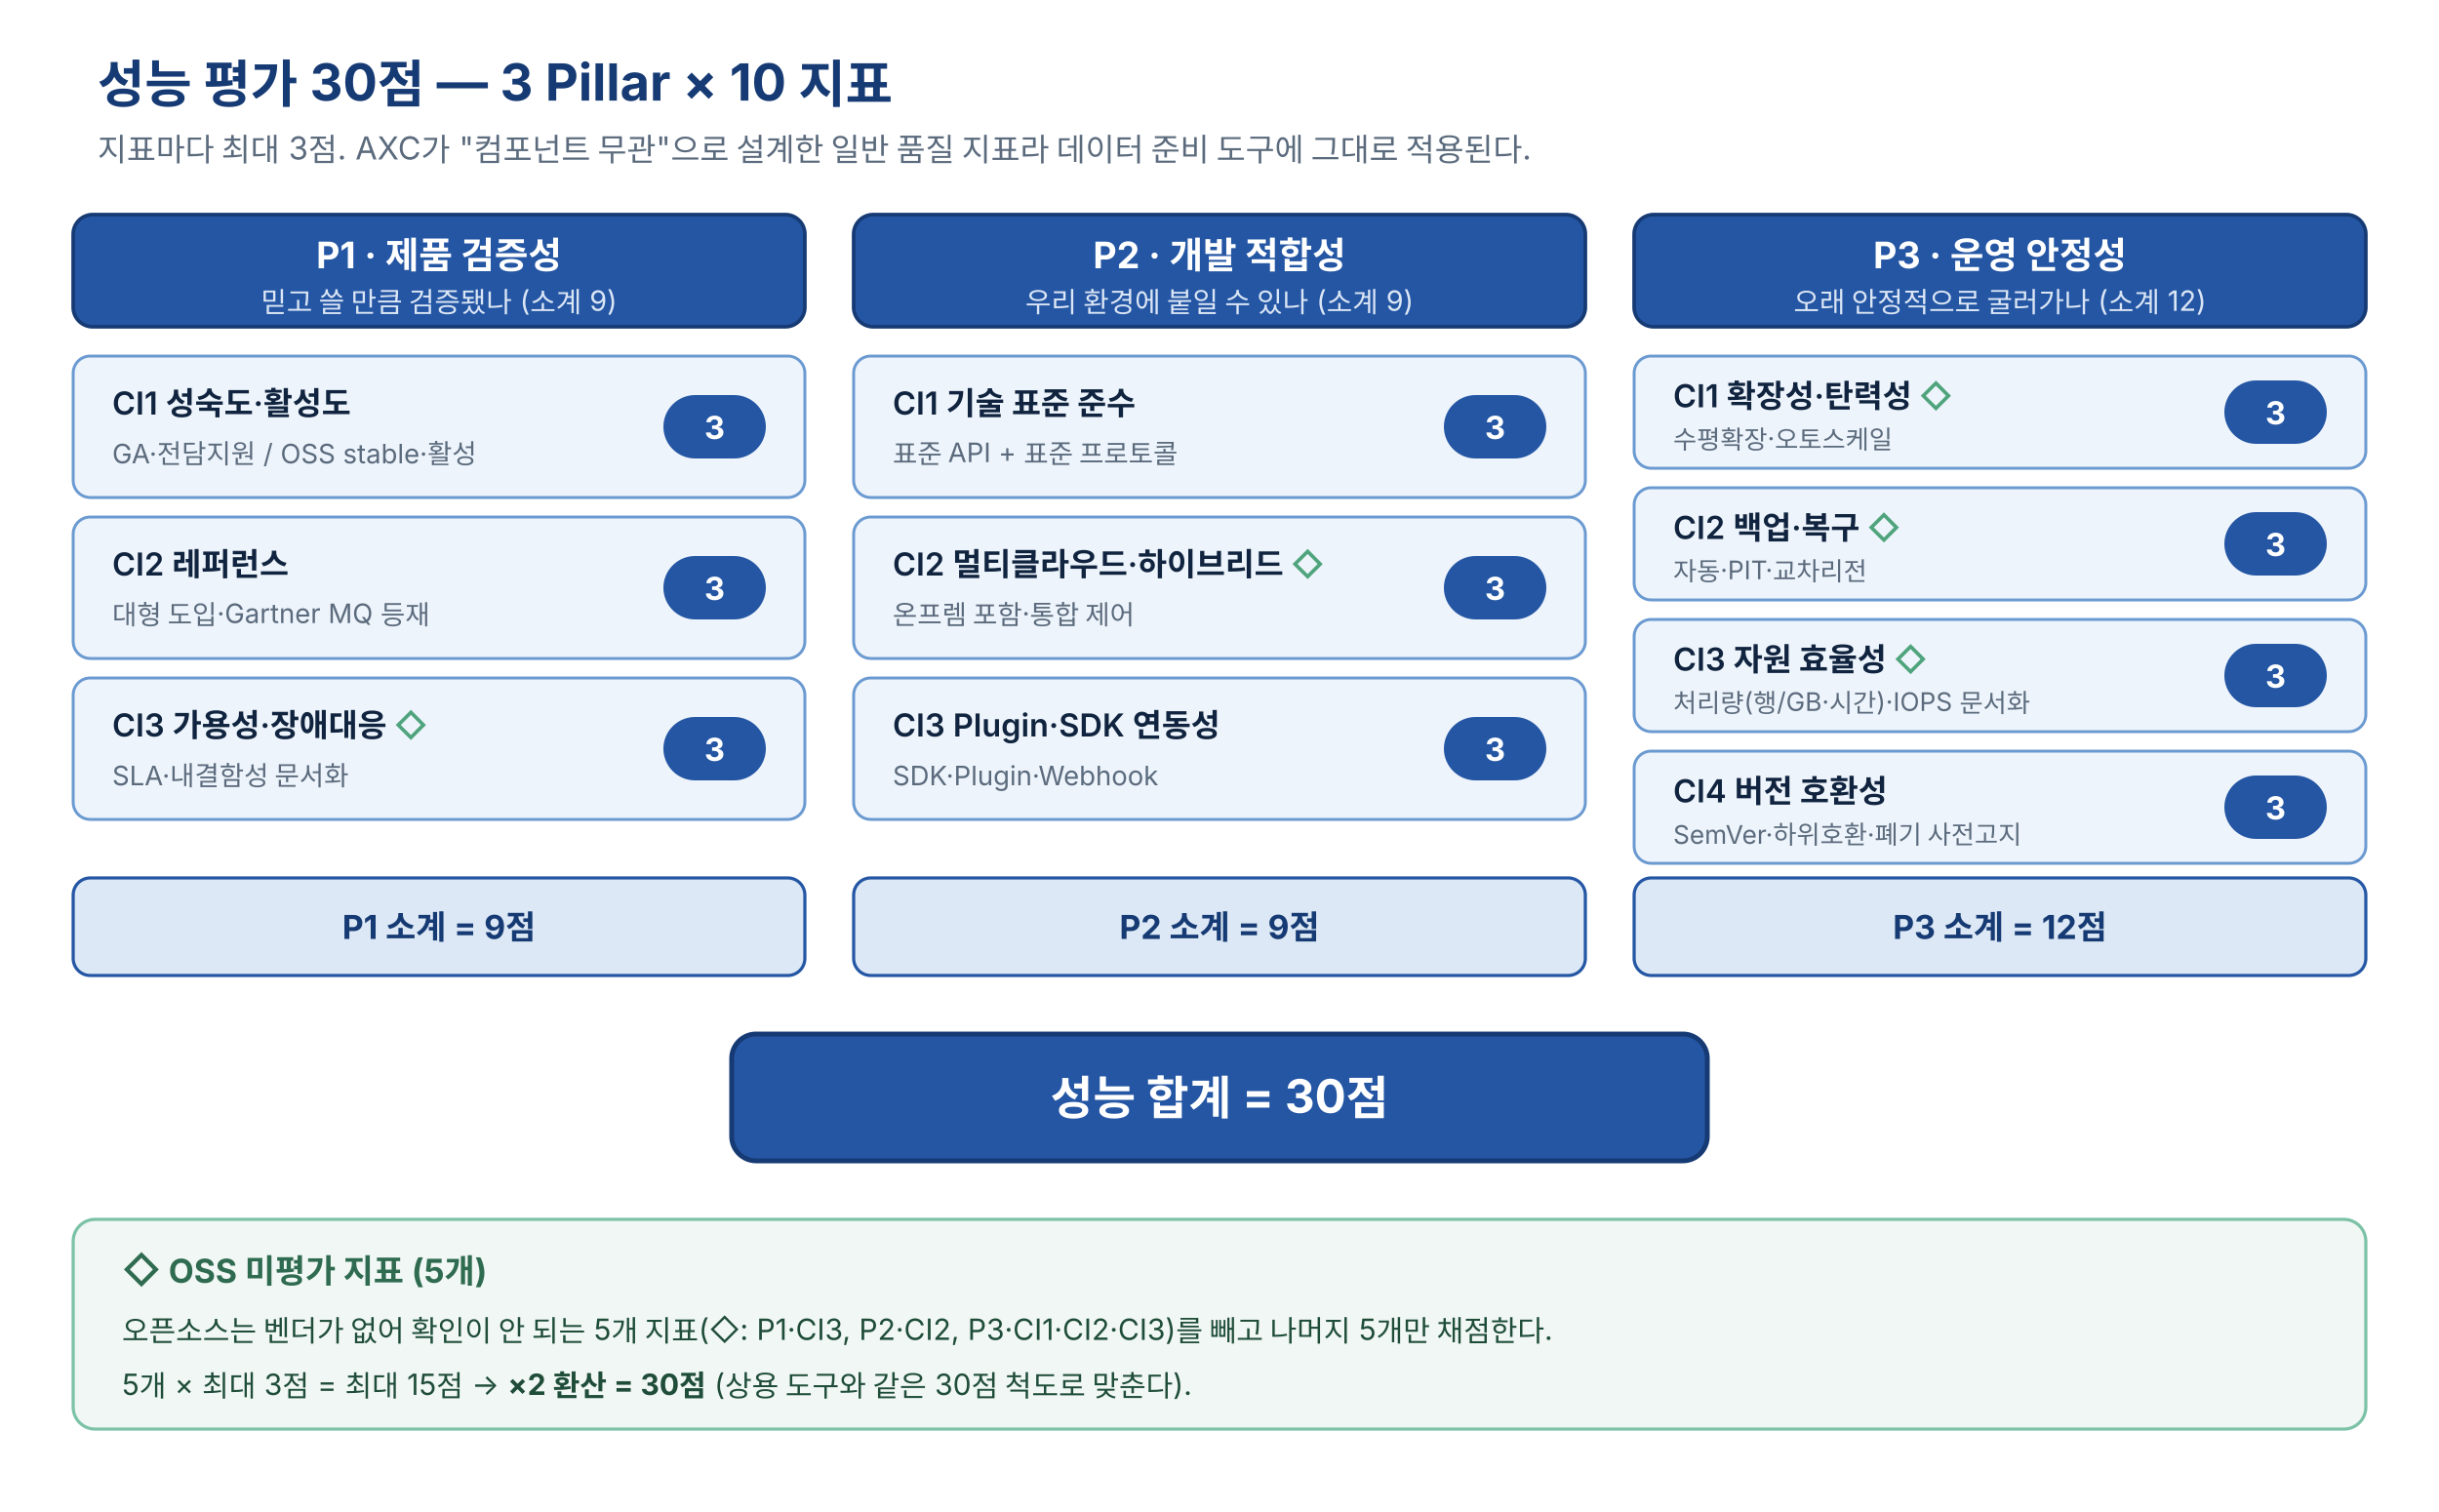
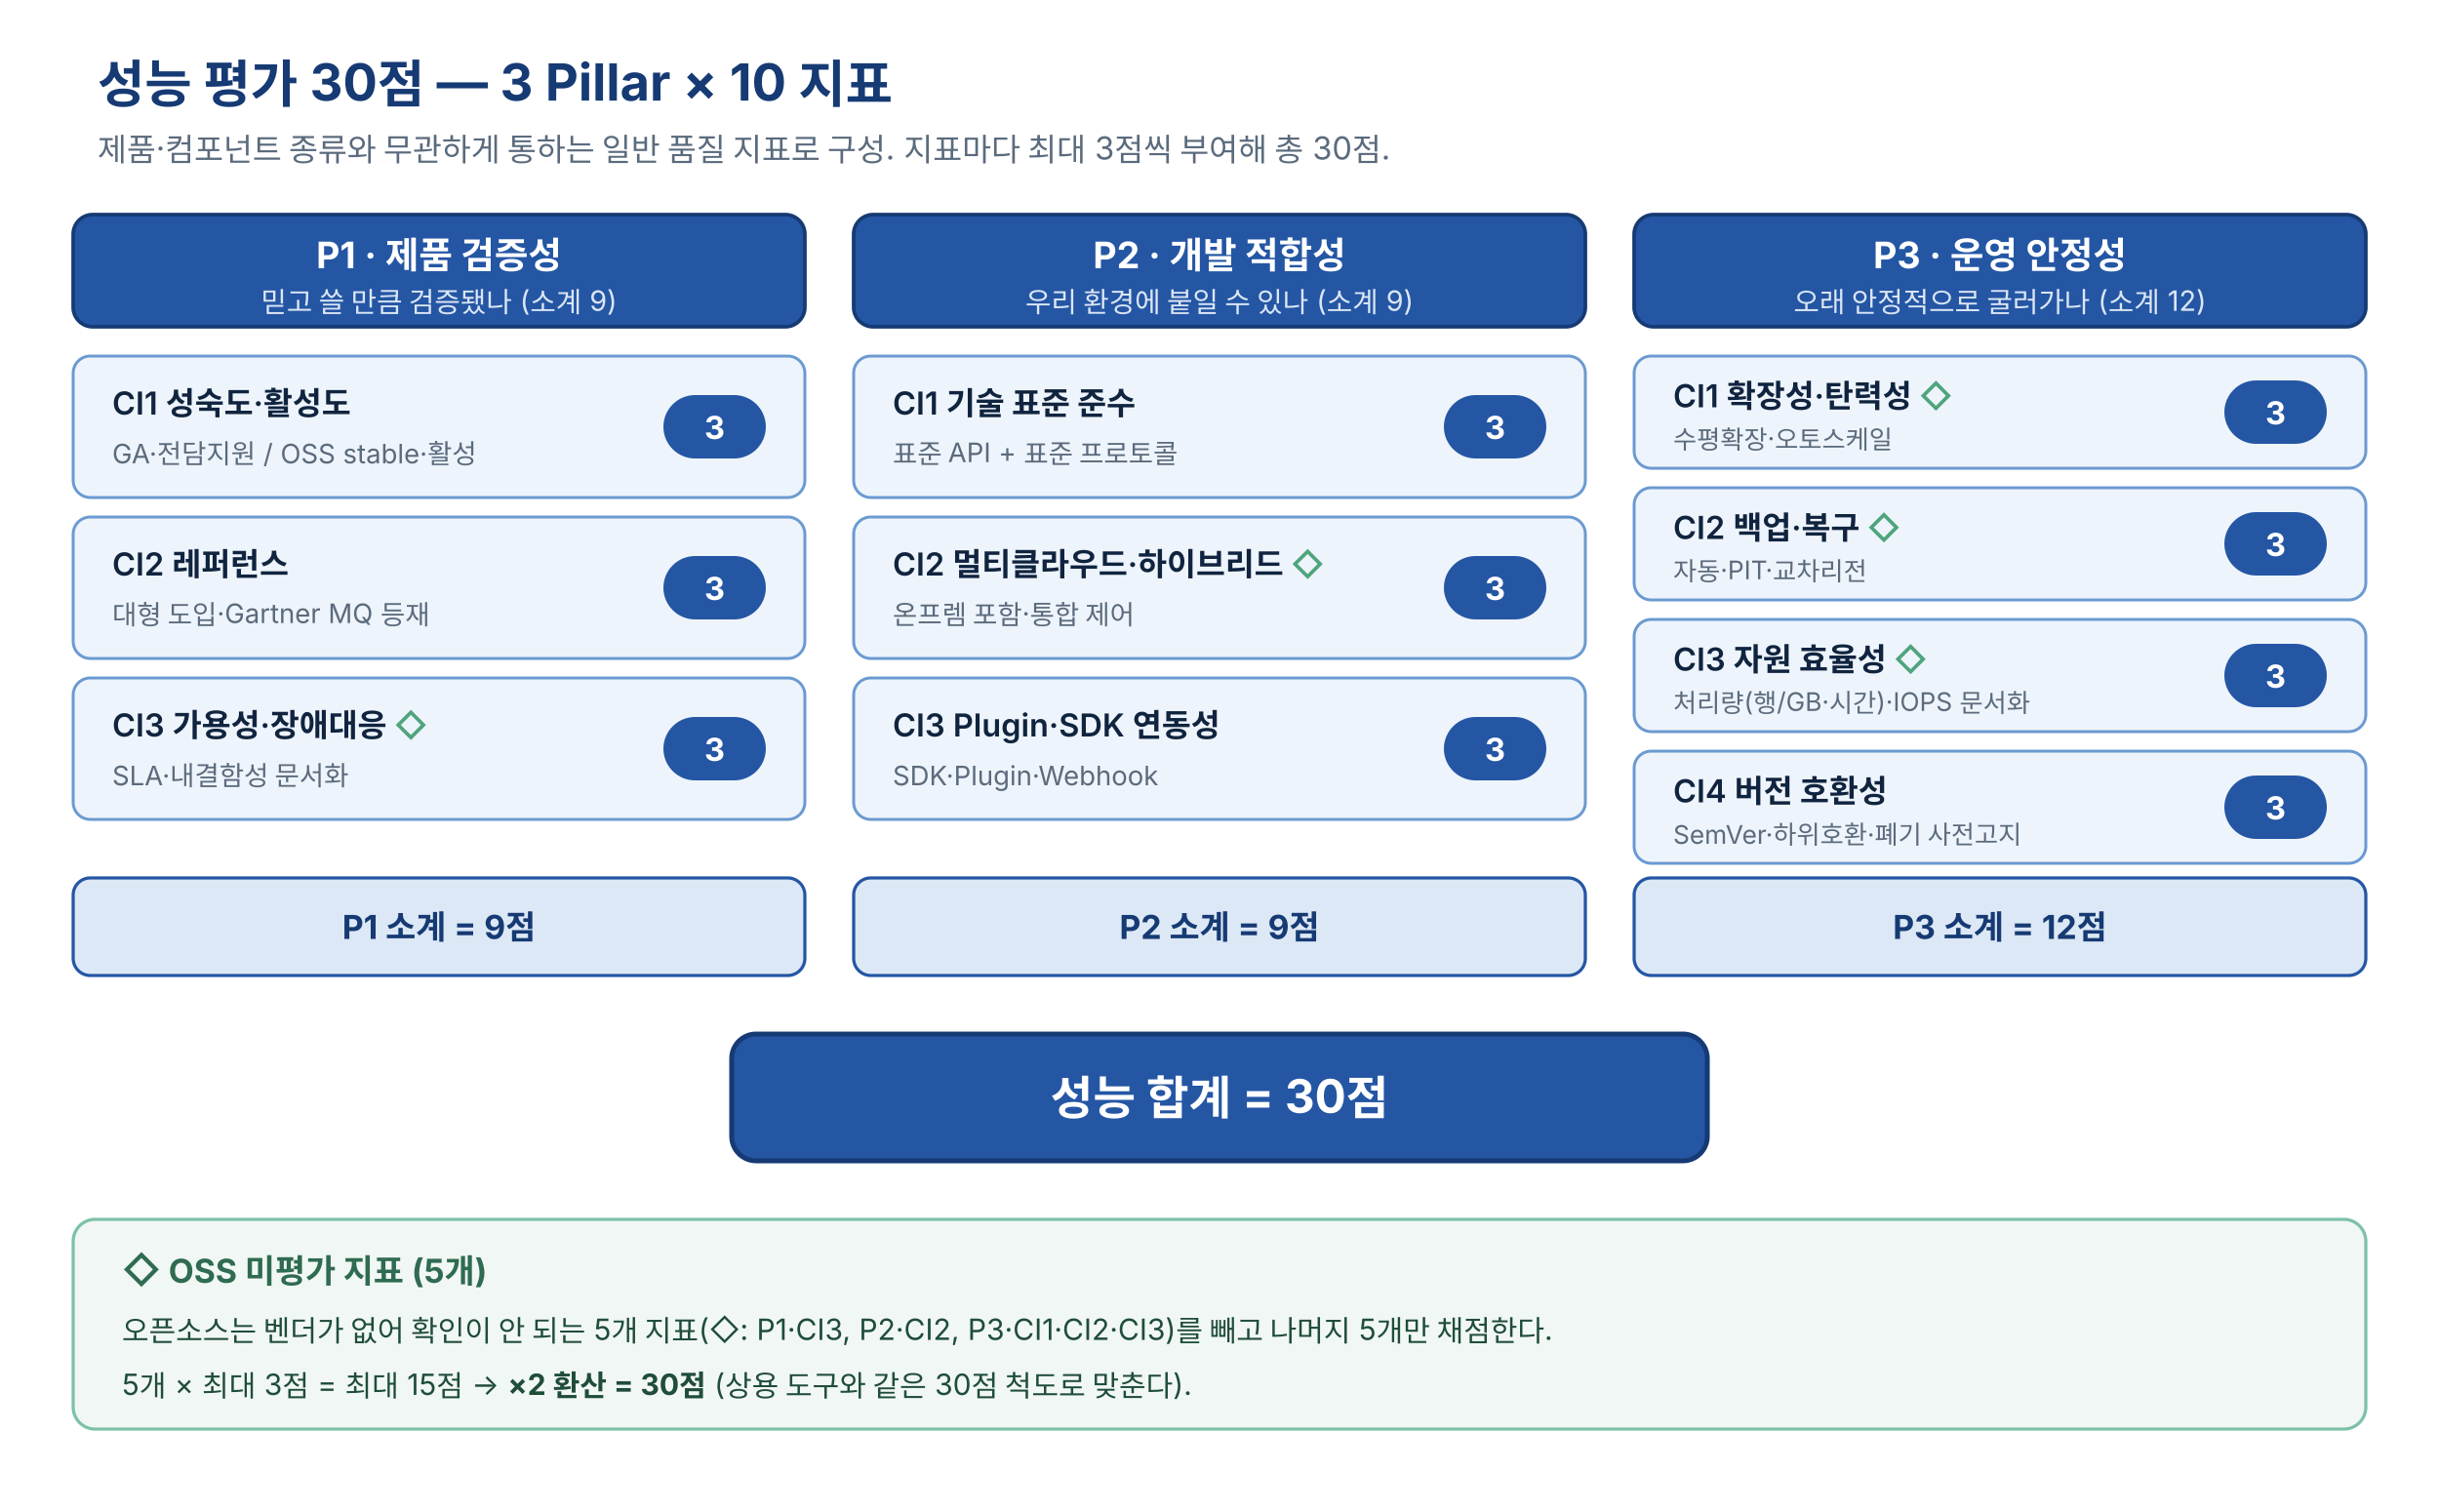
<svg xmlns="http://www.w3.org/2000/svg" viewBox="0 0 1000 620" font-family="-apple-system,'Malgun Gothic','Apple SD Gothic Neo',sans-serif" fill="#10243f">
  <rect width="1000" height="620" fill="#ffffff" />
  <text x="40" y="42" font-size="21" font-weight="700" fill="#163a73">성능 평가 30점 — 3 Pillar × 10 지표</text>
-   <text x="40" y="66" font-size="13" fill="#5b6b7d">지표마다 최대 3점. AXC가 "컴포넌트 무관"으로 설계한 일반 품질 지표라 데이터 준비 도구에 그대로 적용된다.</text>
+   <text x="40" y="66" font-size="13" fill="#5b6b7d">제품·컴포넌트 종류와 무관하게 통하는 일반 품질 지표로 구성. 지표마다 최대 3점씩 부여해 총 30점.</text>
  <rect x="30" y="88" width="300" height="46" rx="8" fill="#2456A4" stroke="#163a73" stroke-width="1.5" />
  <text x="180" y="110" font-size="15" font-weight="700" fill="#ffffff" text-anchor="middle">P1 · 제품 검증성</text>
  <text x="180" y="128" font-size="11.5" fill="#dbe6f5" text-anchor="middle">믿고 쓸 만큼 검증됐나 (소계 9)</text>
  <rect x="30" y="146" width="300" height="58" rx="7" fill="#EEF4FB" stroke="#6B9AD1" stroke-width="1.2" />
  <text x="46" y="170" font-size="13" font-weight="600">CI1 성숙도·활성도</text>
  <text x="46" y="190" font-size="11" fill="#5b6b7d">GA·전담지원 / OSS stable·활성</text>
  <rect x="272" y="162" width="42" height="26" rx="13" fill="#2456A4" />
  <text x="293" y="180" font-size="13" font-weight="700" fill="#fff" text-anchor="middle">3</text>
  <rect x="30" y="212" width="300" height="58" rx="7" fill="#EEF4FB" stroke="#6B9AD1" stroke-width="1.2" />
  <text x="46" y="236" font-size="13" font-weight="600">CI2 레퍼런스</text>
  <text x="46" y="256" font-size="11" fill="#5b6b7d">대형 도입·Gartner MQ 등재</text>
  <rect x="272" y="228" width="42" height="26" rx="13" fill="#2456A4" />
  <text x="293" y="246" font-size="13" font-weight="700" fill="#fff" text-anchor="middle">3</text>
  <rect x="30" y="278" width="300" height="58" rx="7" fill="#EEF4FB" stroke="#6B9AD1" stroke-width="1.2" />
  <text x="46" y="302" font-size="13" font-weight="600">CI3 가용성·장애대응 <tspan fill="#4FA47D" font-weight="700">◇</tspan>
  </text>
  <text x="46" y="322" font-size="11" fill="#5b6b7d">SLA·내결함성 문서화</text>
  <rect x="272" y="294" width="42" height="26" rx="13" fill="#2456A4" />
  <text x="293" y="312" font-size="13" font-weight="700" fill="#fff" text-anchor="middle">3</text>
  <rect x="350" y="88" width="300" height="46" rx="8" fill="#2456A4" stroke="#163a73" stroke-width="1.5" />
  <text x="500" y="110" font-size="15" font-weight="700" fill="#ffffff" text-anchor="middle">P2 · 개발 적합성</text>
  <text x="500" y="128" font-size="11.5" fill="#dbe6f5" text-anchor="middle">우리 환경에 붙일 수 있나 (소계 9)</text>
  <rect x="350" y="146" width="300" height="58" rx="7" fill="#EEF4FB" stroke="#6B9AD1" stroke-width="1.2" />
  <text x="366" y="170" font-size="13" font-weight="600">CI1 기술 표준 준수</text>
  <text x="366" y="190" font-size="11" fill="#5b6b7d">표준 API + 표준 프로토콜</text>
  <rect x="592" y="162" width="42" height="26" rx="13" fill="#2456A4" />
  <text x="613" y="180" font-size="13" font-weight="700" fill="#fff" text-anchor="middle">3</text>
  <rect x="350" y="212" width="300" height="58" rx="7" fill="#EEF4FB" stroke="#6B9AD1" stroke-width="1.2" />
  <text x="366" y="236" font-size="13" font-weight="600">CI2 멀티클라우드·하이브리드 <tspan fill="#4FA47D" font-weight="700">◇</tspan>
  </text>
  <text x="366" y="256" font-size="11" fill="#5b6b7d">온프렘 포함·통합 제어</text>
  <rect x="592" y="228" width="42" height="26" rx="13" fill="#2456A4" />
  <text x="613" y="246" font-size="13" font-weight="700" fill="#fff" text-anchor="middle">3</text>
  <rect x="350" y="278" width="300" height="58" rx="7" fill="#EEF4FB" stroke="#6B9AD1" stroke-width="1.2" />
  <text x="366" y="302" font-size="13" font-weight="600">CI3 Plugin·SDK 연동성</text>
  <text x="366" y="322" font-size="11" fill="#5b6b7d">SDK·Plugin·Webhook</text>
  <rect x="592" y="294" width="42" height="26" rx="13" fill="#2456A4" />
  <text x="613" y="312" font-size="13" font-weight="700" fill="#fff" text-anchor="middle">3</text>
  <rect x="670" y="88" width="300" height="46" rx="8" fill="#2456A4" stroke="#163a73" stroke-width="1.5" />
  <text x="820" y="110" font-size="15" font-weight="700" fill="#ffffff" text-anchor="middle">P3 · 운영 안정성</text>
  <text x="820" y="128" font-size="11.5" fill="#dbe6f5" text-anchor="middle">오래 안정적으로 굴러가나 (소계 12)</text>
  <rect x="670" y="146" width="300" height="46" rx="7" fill="#EEF4FB" stroke="#6B9AD1" stroke-width="1.2" />
  <text x="686" y="167" font-size="13" font-weight="600">CI1 확장성·탄력성 <tspan fill="#4FA47D" font-weight="700">◇</tspan>
  </text>
  <text x="686" y="184" font-size="10.5" fill="#5b6b7d">수평확장·오토스케일</text>
  <rect x="912" y="156" width="42" height="26" rx="13" fill="#2456A4" />
  <text x="933" y="174" font-size="13" font-weight="700" fill="#fff" text-anchor="middle">3</text>
  <rect x="670" y="200" width="300" height="46" rx="7" fill="#EEF4FB" stroke="#6B9AD1" stroke-width="1.2" />
  <text x="686" y="221" font-size="13" font-weight="600">CI2 백업·복구 <tspan fill="#4FA47D" font-weight="700">◇</tspan>
  </text>
  <text x="686" y="238" font-size="10.5" fill="#5b6b7d">자동·PIT·교차리전</text>
  <rect x="912" y="210" width="42" height="26" rx="13" fill="#2456A4" />
  <text x="933" y="228" font-size="13" font-weight="700" fill="#fff" text-anchor="middle">3</text>
  <rect x="670" y="254" width="300" height="46" rx="7" fill="#EEF4FB" stroke="#6B9AD1" stroke-width="1.2" />
  <text x="686" y="275" font-size="13" font-weight="600">CI3 자원 효율성 <tspan fill="#4FA47D" font-weight="700">◇</tspan>
  </text>
  <text x="686" y="292" font-size="10.5" fill="#5b6b7d">처리량(행/GB·시간)·IOPS 문서화</text>
  <rect x="912" y="264" width="42" height="26" rx="13" fill="#2456A4" />
  <text x="933" y="282" font-size="13" font-weight="700" fill="#fff" text-anchor="middle">3</text>
  <rect x="670" y="308" width="300" height="46" rx="7" fill="#EEF4FB" stroke="#6B9AD1" stroke-width="1.2" />
  <text x="686" y="329" font-size="13" font-weight="600">CI4 버전 호환성</text>
  <text x="686" y="346" font-size="10.5" fill="#5b6b7d">SemVer·하위호환·폐기 사전고지</text>
  <rect x="912" y="318" width="42" height="26" rx="13" fill="#2456A4" />
  <text x="933" y="336" font-size="13" font-weight="700" fill="#fff" text-anchor="middle">3</text>
  <rect x="30" y="360" width="300" height="40" rx="7" fill="#DCE8F5" stroke="#2456A4" stroke-width="1.3" />
  <text x="180" y="385" font-size="13.5" font-weight="700" fill="#163a73" text-anchor="middle">P1 소계 = 9점</text>
  <rect x="350" y="360" width="300" height="40" rx="7" fill="#DCE8F5" stroke="#2456A4" stroke-width="1.3" />
  <text x="500" y="385" font-size="13.5" font-weight="700" fill="#163a73" text-anchor="middle">P2 소계 = 9점</text>
  <rect x="670" y="360" width="300" height="40" rx="7" fill="#DCE8F5" stroke="#2456A4" stroke-width="1.3" />
  <text x="820" y="385" font-size="13.5" font-weight="700" fill="#163a73" text-anchor="middle">P3 소계 = 12점</text>
  <rect x="300" y="424" width="400" height="52" rx="10" fill="#2456A4" stroke="#163a73" stroke-width="2" />
  <text x="500" y="457" font-size="19" font-weight="700" fill="#ffffff" text-anchor="middle">성능 합계 = 30점</text>
  <rect x="30" y="500" width="940" height="86" rx="9" fill="#F1F7F4" stroke="#7CC2A7" stroke-width="1.3" />
  <text x="50" y="526" font-size="13.5" font-weight="700" fill="#2f6b50">
    <tspan font-size="15">◇</tspan>  OSS 미평가 지표 (5개)</text>
  <text x="50" y="550" font-size="12" fill="#1f4d3a">오픈소스는 벤더가 없어 확인이 안 되는 5개 지표(◇: P1·CI3, P2·CI2, P3·CI1·CI2·CI3)를 빼고 나머지 5개만 채점한다.</text>
  <text x="50" y="572" font-size="12" fill="#1f4d3a">5개 × 최대 3점 = 최대 15점 → <tspan font-weight="700">×2 환산 = 30점</tspan> (상용 도구와 같은 30점 척도로 맞춘다).</text>
</svg>
